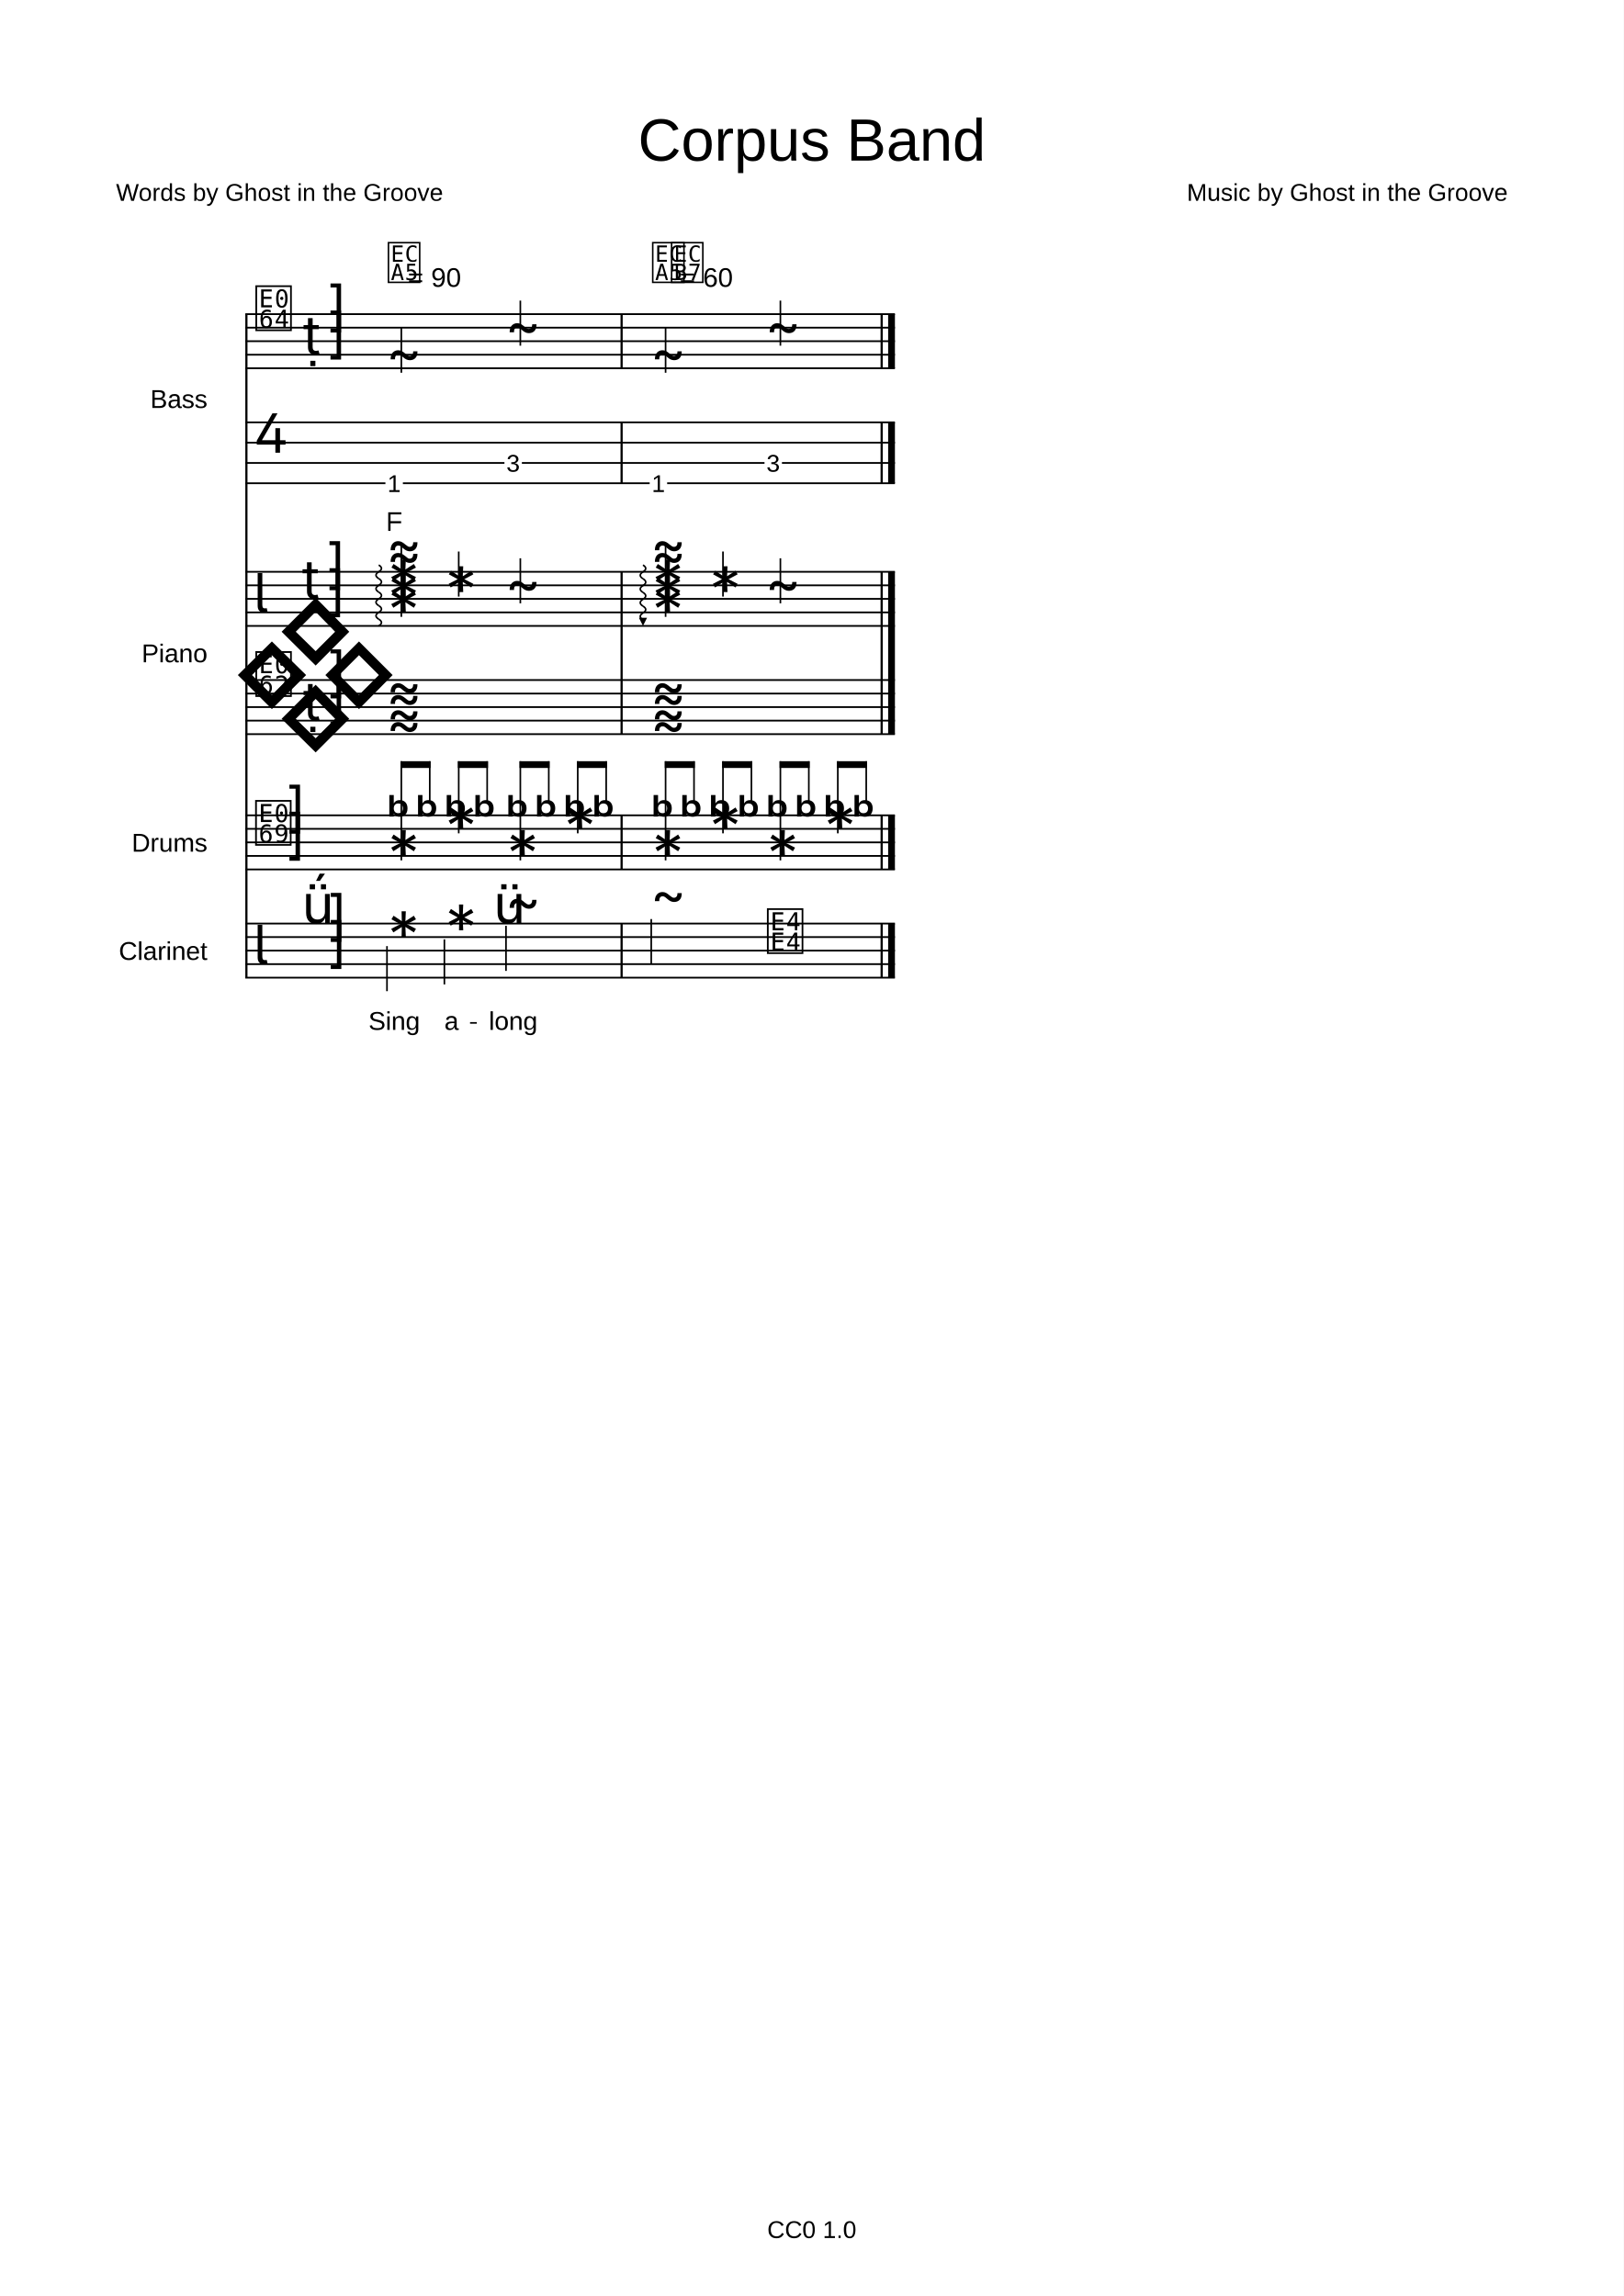
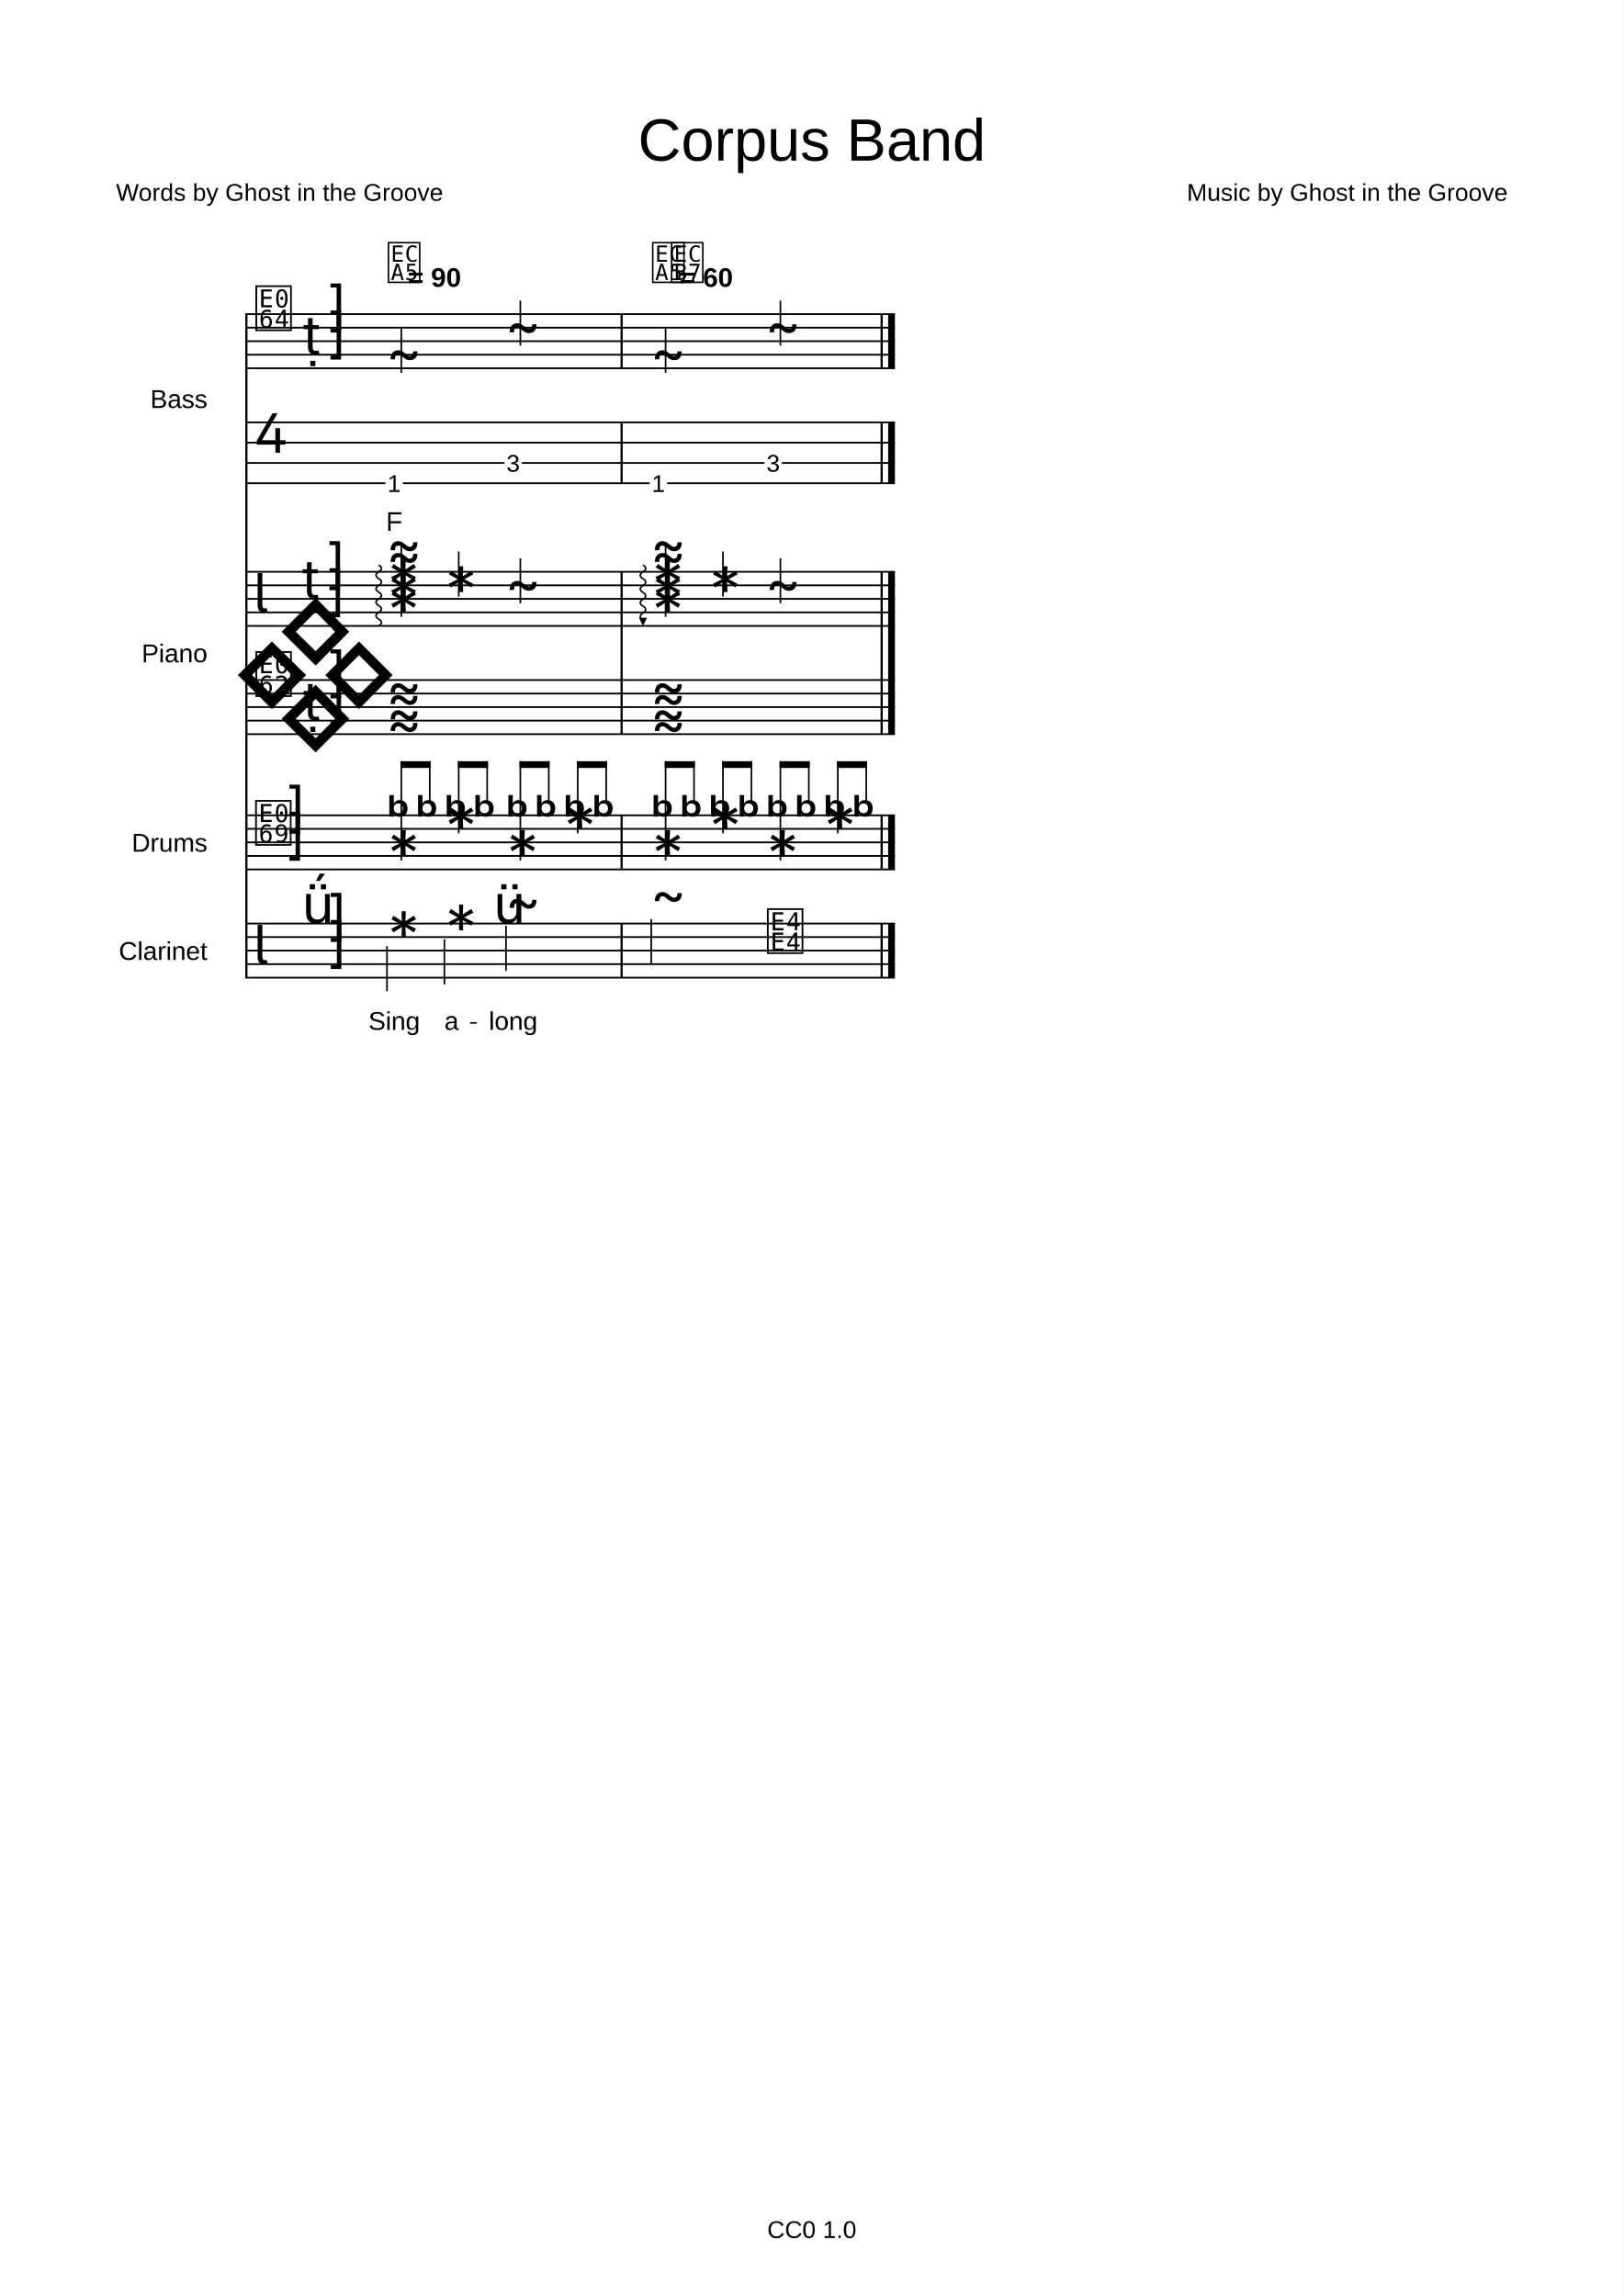
<svg xmlns="http://www.w3.org/2000/svg" width="1200" height="1697.143" viewBox="0 0 120 169.714">
  <style>@font-face{font-family:"Bravura";src:url("Bravura.otf")}text{font-family:"Bravura";font-size:4px}text.t{font-family:Arial,Helvetica,sans-serif}</style>
  <rect x="0" y="0" width="120" height="169.714" fill="white" />
  <g fill="black" stroke="black">
    <line class="staffLine" x1="18.13" y1="23.22" x2="66.139" y2="23.22" stroke-width="0.13" />
    <line class="staffLine" x1="18.13" y1="24.22" x2="66.139" y2="24.22" stroke-width="0.13" />
    <line class="staffLine" x1="18.13" y1="25.22" x2="66.139" y2="25.22" stroke-width="0.13" />
    <line class="staffLine" x1="18.13" y1="26.22" x2="66.139" y2="26.22" stroke-width="0.13" />
    <line class="staffLine" x1="18.13" y1="27.22" x2="66.139" y2="27.22" stroke-width="0.13" />
    <line class="stem" x1="29.66" y1="27.552" x2="29.66" y2="24.22" stroke-width="0.12" />
    <line class="stem" x1="38.456" y1="25.552" x2="38.456" y2="22.22" stroke-width="0.12" />
    <line class="barline" x1="45.94" y1="23.22" x2="45.94" y2="27.22" stroke-width="0.16" />
    <line class="stem" x1="49.19" y1="27.552" x2="49.19" y2="24.22" stroke-width="0.12" />
    <line class="stem" x1="57.675" y1="25.552" x2="57.675" y2="22.22" stroke-width="0.12" />
    <line class="barline" x1="65.159" y1="23.22" x2="65.159" y2="27.22" stroke-width="0.16" />
    <line class="barline" x1="65.889" y1="23.22" x2="65.889" y2="27.22" stroke-width="0.5" />
    <line class="staffLine" x1="18.13" y1="31.22" x2="66.139" y2="31.22" stroke-width="0.13" />
    <line class="staffLine" x1="18.13" y1="32.72" x2="66.139" y2="32.72" stroke-width="0.13" />
    <line class="staffLine" x1="18.13" y1="34.22" x2="66.139" y2="34.22" stroke-width="0.13" />
    <line class="staffLine" x1="18.13" y1="35.72" x2="66.139" y2="35.72" stroke-width="0.13" />
    <line class="barline" x1="45.94" y1="31.22" x2="45.94" y2="35.72" stroke-width="0.16" />
    <line class="barline" x1="65.159" y1="31.22" x2="65.159" y2="35.72" stroke-width="0.16" />
    <line class="barline" x1="65.889" y1="31.22" x2="65.889" y2="35.72" stroke-width="0.5" />
    <line class="staffLine" x1="18.13" y1="42.266" x2="66.139" y2="42.266" stroke-width="0.13" />
    <line class="staffLine" x1="18.13" y1="43.266" x2="66.139" y2="43.266" stroke-width="0.13" />
    <line class="staffLine" x1="18.13" y1="44.266" x2="66.139" y2="44.266" stroke-width="0.13" />
    <line class="staffLine" x1="18.13" y1="45.266" x2="66.139" y2="45.266" stroke-width="0.13" />
    <line class="staffLine" x1="18.13" y1="46.266" x2="66.139" y2="46.266" stroke-width="0.13" />
    <line class="stem" x1="29.66" y1="45.598" x2="29.66" y2="40.266" stroke-width="0.12" />
    <line class="stem" x1="33.902" y1="44.098" x2="33.902" y2="40.766" stroke-width="0.12" />
    <line class="stem" x1="38.456" y1="44.598" x2="38.456" y2="41.266" stroke-width="0.12" />
    <line class="barline" x1="45.94" y1="42.266" x2="45.94" y2="46.266" stroke-width="0.16" />
    <line class="stem" x1="49.19" y1="45.598" x2="49.19" y2="40.266" stroke-width="0.12" />
    <line class="stem" x1="53.432" y1="44.098" x2="53.432" y2="40.766" stroke-width="0.12" />
    <line class="stem" x1="57.675" y1="44.598" x2="57.675" y2="41.266" stroke-width="0.12" />
    <line class="barline" x1="65.159" y1="42.266" x2="65.159" y2="46.266" stroke-width="0.16" />
    <line class="barline" x1="65.889" y1="42.266" x2="65.889" y2="46.266" stroke-width="0.5" />
    <line class="staffLine" x1="18.13" y1="50.266" x2="66.139" y2="50.266" stroke-width="0.13" />
    <line class="staffLine" x1="18.13" y1="51.266" x2="66.139" y2="51.266" stroke-width="0.13" />
    <line class="staffLine" x1="18.13" y1="52.266" x2="66.139" y2="52.266" stroke-width="0.13" />
    <line class="staffLine" x1="18.13" y1="53.266" x2="66.139" y2="53.266" stroke-width="0.13" />
    <line class="staffLine" x1="18.13" y1="54.266" x2="66.139" y2="54.266" stroke-width="0.13" />
    <line class="barline" x1="45.94" y1="50.266" x2="45.94" y2="54.266" stroke-width="0.16" />
    <line class="barline" x1="65.159" y1="50.266" x2="65.159" y2="54.266" stroke-width="0.16" />
    <line class="barline" x1="65.889" y1="50.266" x2="65.889" y2="54.266" stroke-width="0.5" />
    <line class="staffLine" x1="18.13" y1="60.266" x2="66.139" y2="60.266" stroke-width="0.13" />
    <line class="staffLine" x1="18.13" y1="61.266" x2="66.139" y2="61.266" stroke-width="0.13" />
    <line class="staffLine" x1="18.13" y1="62.266" x2="66.139" y2="62.266" stroke-width="0.13" />
    <line class="staffLine" x1="18.13" y1="63.266" x2="66.139" y2="63.266" stroke-width="0.13" />
    <line class="staffLine" x1="18.13" y1="64.266" x2="66.139" y2="64.266" stroke-width="0.13" />
    <line class="stem" x1="29.66" y1="63.598" x2="29.66" y2="56.266" stroke-width="0.12" />
    <line class="stem" x1="31.761" y1="59.322" x2="31.761" y2="56.266" stroke-width="0.12" />
    <line class="stem" x1="33.902" y1="61.598" x2="33.902" y2="56.266" stroke-width="0.12" />
    <line class="stem" x1="36.004" y1="59.322" x2="36.004" y2="56.266" stroke-width="0.12" />
    <line class="stem" x1="38.456" y1="63.598" x2="38.456" y2="56.266" stroke-width="0.12" />
    <line class="stem" x1="40.557" y1="59.322" x2="40.557" y2="56.266" stroke-width="0.12" />
    <line class="stem" x1="42.698" y1="61.598" x2="42.698" y2="56.266" stroke-width="0.12" />
    <line class="stem" x1="44.8" y1="59.322" x2="44.8" y2="56.266" stroke-width="0.12" />
    <line class="barline" x1="45.94" y1="60.266" x2="45.94" y2="64.266" stroke-width="0.16" />
    <line class="stem" x1="49.19" y1="63.598" x2="49.19" y2="56.266" stroke-width="0.12" />
    <line class="stem" x1="51.291" y1="59.322" x2="51.291" y2="56.266" stroke-width="0.12" />
    <line class="stem" x1="53.432" y1="61.598" x2="53.432" y2="56.266" stroke-width="0.12" />
    <line class="stem" x1="55.534" y1="59.322" x2="55.534" y2="56.266" stroke-width="0.12" />
    <line class="stem" x1="57.675" y1="63.598" x2="57.675" y2="56.266" stroke-width="0.12" />
    <line class="stem" x1="59.776" y1="59.322" x2="59.776" y2="56.266" stroke-width="0.12" />
    <line class="stem" x1="61.918" y1="61.598" x2="61.918" y2="56.266" stroke-width="0.12" />
    <line class="stem" x1="64.019" y1="59.322" x2="64.019" y2="56.266" stroke-width="0.12" />
    <line class="barline" x1="65.159" y1="60.266" x2="65.159" y2="64.266" stroke-width="0.16" />
    <line class="barline" x1="65.889" y1="60.266" x2="65.889" y2="64.266" stroke-width="0.5" />
    <line class="staffLine" x1="18.13" y1="68.266" x2="66.139" y2="68.266" stroke-width="0.13" />
    <line class="staffLine" x1="18.13" y1="69.266" x2="66.139" y2="69.266" stroke-width="0.13" />
    <line class="staffLine" x1="18.13" y1="70.266" x2="66.139" y2="70.266" stroke-width="0.13" />
    <line class="staffLine" x1="18.13" y1="71.266" x2="66.139" y2="71.266" stroke-width="0.13" />
    <line class="staffLine" x1="18.13" y1="72.266" x2="66.139" y2="72.266" stroke-width="0.13" />
    <line class="stem" x1="28.6" y1="69.934" x2="28.6" y2="73.266" stroke-width="0.12" />
    <line class="stem" x1="32.842" y1="69.434" x2="32.842" y2="72.766" stroke-width="0.12" />
    <line class="stem" x1="37.396" y1="68.434" x2="37.396" y2="71.766" stroke-width="0.12" />
    <line class="barline" x1="45.94" y1="68.266" x2="45.94" y2="72.266" stroke-width="0.16" />
    <line class="stem" x1="48.13" y1="67.934" x2="48.13" y2="71.266" stroke-width="0.12" />
    <line class="barline" x1="65.159" y1="68.266" x2="65.159" y2="72.266" stroke-width="0.16" />
    <line class="barline" x1="65.889" y1="68.266" x2="65.889" y2="72.266" stroke-width="0.5" />
    <line class="lyric" x1="34.739" y1="75.61" x2="35.239" y2="75.61" stroke-width="0.12" />
    <line class="barline" x1="18.21" y1="23.22" x2="18.21" y2="72.266" stroke-width="0.16" />
    <line class="barline" x1="45.94" y1="46.266" x2="45.94" y2="50.266" stroke-width="0.16" />
    <line class="barline" x1="65.159" y1="46.266" x2="65.159" y2="50.266" stroke-width="0.16" />
    <line class="barline" x1="65.889" y1="46.266" x2="65.889" y2="50.266" stroke-width="0.5" />
    <polygon class="beam" stroke="none" points="29.6,56.266 31.821,56.266 31.821,56.766 29.6,56.766" />
    <polygon class="beam" stroke="none" points="33.842,56.266 36.064,56.266 36.064,56.766 33.842,56.766" />
    <polygon class="beam" stroke="none" points="38.396,56.266 40.617,56.266 40.617,56.766 38.396,56.766" />
    <polygon class="beam" stroke="none" points="42.638,56.266 44.86,56.266 44.86,56.766 42.638,56.766" />
    <polygon class="beam" stroke="none" points="49.13,56.266 51.351,56.266 51.351,56.766 49.13,56.766" />
    <polygon class="beam" stroke="none" points="53.372,56.266 55.594,56.266 55.594,56.766 53.372,56.766" />
    <polygon class="beam" stroke="none" points="57.615,56.266 59.836,56.266 59.836,56.766 57.615,56.766" />
    <polygon class="beam" stroke="none" points="61.858,56.266 64.079,56.266 64.079,56.766 61.858,56.766" />
    <text class="clef" x="18.75" y="24.22" stroke="none"></text>
    <text class="keySignature" x="22.386" y="26.22" stroke="none"></text>
    <text class="timeSignature" x="24.19" y="24.22" stroke="none"></text>
    <text class="timeSignature" x="24.19" y="26.22" stroke="none"></text>
    <text class="notehead" x="28.54" y="27.72" stroke="none"></text>
    <text class="notehead" x="37.336" y="25.72" stroke="none"></text>
    <text class="notehead" x="48.07" y="27.72" stroke="none"></text>
    <text class="notehead" x="56.555" y="25.72" stroke="none"></text>
    <text class="clef" x="18.742" y="33.462" stroke="none"></text>
    <text class="clef" x="18.73" y="45.266" stroke="none"></text>
    <text class="keySignature" x="22.314" y="44.266" stroke="none"></text>
    <text class="timeSignature" x="24.118" y="43.266" stroke="none"></text>
    <text class="timeSignature" x="24.118" y="45.266" stroke="none"></text>
    <text class="notehead" x="28.54" y="43.766" stroke="none"></text>
    <text class="notehead" x="28.54" y="44.766" stroke="none"></text>
    <text class="notehead" x="28.54" y="45.766" stroke="none"></text>
    <text class="notehead" x="32.782" y="44.266" stroke="none"></text>
    <text class="notehead" x="37.336" y="44.766" stroke="none"></text>
    <text class="notehead" x="28.54" y="42.266" stroke="none"></text>
    <text class="notehead" x="48.07" y="43.766" stroke="none"></text>
    <text class="notehead" x="48.07" y="44.766" stroke="none"></text>
    <text class="notehead" x="48.07" y="45.766" stroke="none"></text>
    <text class="notehead" x="52.312" y="44.266" stroke="none"></text>
    <text class="notehead" x="56.555" y="44.766" stroke="none"></text>
    <text class="notehead" x="48.07" y="42.266" stroke="none"></text>
    <text class="clef" x="18.75" y="51.266" stroke="none"></text>
    <text class="keySignature" x="22.386" y="53.266" stroke="none"></text>
    <text class="timeSignature" x="24.19" y="51.266" stroke="none"></text>
    <text class="timeSignature" x="24.19" y="53.266" stroke="none"></text>
    <text class="notehead" x="28.54" y="52.766" stroke="none"></text>
    <text class="notehead" x="28.54" y="54.766" stroke="none"></text>
    <text class="notehead" x="48.07" y="52.766" stroke="none"></text>
    <text class="notehead" x="48.07" y="54.766" stroke="none"></text>
    <text class="clef" x="18.73" y="62.266" stroke="none"></text>
    <text class="timeSignature" x="21.158" y="61.266" stroke="none"></text>
    <text class="timeSignature" x="21.158" y="63.266" stroke="none"></text>
    <text class="notehead" x="28.54" y="59.766" stroke="none"></text>
    <text class="notehead" x="28.54" y="63.766" stroke="none"></text>
    <text class="notehead" x="30.661" y="59.766" stroke="none"></text>
    <text class="notehead" x="32.782" y="59.766" stroke="none"></text>
    <text class="notehead" x="32.782" y="61.766" stroke="none"></text>
    <text class="notehead" x="34.904" y="59.766" stroke="none"></text>
    <text class="notehead" x="37.336" y="59.766" stroke="none"></text>
    <text class="notehead" x="37.336" y="63.766" stroke="none"></text>
    <text class="notehead" x="39.457" y="59.766" stroke="none"></text>
    <text class="notehead" x="41.578" y="59.766" stroke="none"></text>
    <text class="notehead" x="41.578" y="61.766" stroke="none"></text>
    <text class="notehead" x="43.7" y="59.766" stroke="none"></text>
    <text class="notehead" x="48.07" y="59.766" stroke="none"></text>
    <text class="notehead" x="48.07" y="63.766" stroke="none"></text>
    <text class="notehead" x="50.191" y="59.766" stroke="none"></text>
    <text class="notehead" x="52.312" y="59.766" stroke="none"></text>
    <text class="notehead" x="52.312" y="61.766" stroke="none"></text>
    <text class="notehead" x="54.434" y="59.766" stroke="none"></text>
    <text class="notehead" x="56.555" y="59.766" stroke="none"></text>
    <text class="notehead" x="56.555" y="63.766" stroke="none"></text>
    <text class="notehead" x="58.676" y="59.766" stroke="none"></text>
    <text class="notehead" x="60.798" y="59.766" stroke="none"></text>
    <text class="notehead" x="60.798" y="61.766" stroke="none"></text>
    <text class="notehead" x="62.919" y="59.766" stroke="none"></text>
    <text class="clef" x="18.73" y="71.266" stroke="none"></text>
    <text class="keySignature" x="22.314" y="68.266" stroke="none"></text>
    <text class="timeSignature" x="24.21" y="69.266" stroke="none"></text>
    <text class="timeSignature" x="24.21" y="71.266" stroke="none"></text>
    <text class="notehead" x="28.54" y="69.766" stroke="none"></text>
    <text class="notehead" x="32.782" y="69.266" stroke="none"></text>
    <text class="notehead" x="37.336" y="68.266" stroke="none"></text>
    <text class="accidental" x="36.464" y="68.266" stroke="none"></text>
    <text class="notehead" x="48.07" y="67.766" stroke="none"></text>
    <text class="rest" x="56.555" y="70.266" stroke="none"></text>
    <text class="tempo" x="28.54" y="20.7" style="font-size:3.6px" stroke="none"></text>
    <text class="tempo" x="48.07" y="20.7" style="font-size:3.6px" stroke="none"></text>
    <text class="tempo" x="49.465" y="20.7" style="font-size:3.6px" stroke="none"></text>
    <text class="brace" x="16.999" y="54.259" style="font-size:11.985px" stroke="none"></text>
    <text class="t credit" x="60" y="11.871" style="font-size:4.4px" text-anchor="middle" stroke="none">Corpus Band</text>
    <text class="t credit" x="8.571" y="14.845" style="font-size:1.8px" text-anchor="start" stroke="none">Words by Ghost in the Groove</text>
    <text class="t credit" x="111.429" y="14.845" style="font-size:1.8px" text-anchor="end" stroke="none">Music by Ghost in the Groove</text>
    <rect class="knockout" x="28.485" y="34.928" width="1.289" height="1.584" fill="white" stroke="none" />
    <text class="t fretNumber" x="29.13" y="36.368" style="font-size:1.8px" text-anchor="middle" stroke="none">1</text>
    <rect class="knockout" x="37.281" y="33.428" width="1.289" height="1.584" fill="white" stroke="none" />
    <text class="t fretNumber" x="37.926" y="34.868" style="font-size:1.8px" text-anchor="middle" stroke="none">3</text>
    <rect class="knockout" x="48.015" y="34.928" width="1.289" height="1.584" fill="white" stroke="none" />
    <text class="t fretNumber" x="48.66" y="36.368" style="font-size:1.8px" text-anchor="middle" stroke="none">1</text>
    <rect class="knockout" x="56.501" y="33.428" width="1.289" height="1.584" fill="white" stroke="none" />
    <text class="t fretNumber" x="57.145" y="34.868" style="font-size:1.8px" text-anchor="middle" stroke="none">3</text>
    <text class="t chord" x="29.13" y="39.246" style="font-size:2px" text-anchor="middle" stroke="none">F</text>
    <text class="t lyric" x="29.13" y="76.123" style="font-size:1.9px" text-anchor="middle" stroke="none">Sing</text>
    <text class="t lyric" x="33.372" y="76.123" style="font-size:1.9px" text-anchor="middle" stroke="none">a</text>
    <text class="t lyric" x="37.926" y="76.123" style="font-size:1.9px" text-anchor="middle" stroke="none">long</text>
-     <text class="t tempo" x="30.135" y="21.2" style="font-size:2px" text-anchor="start" stroke="none">= 90</text>
-     <text class="t tempo" x="50.225" y="21.2" style="font-size:2px" text-anchor="start" stroke="none">= 60</text>
+     <text class="t tempo" x="30.135" y="21.2" style="font-size:2px;font-weight:bold" text-anchor="start" stroke="none">= 90</text>
+     <text class="t tempo" x="50.225" y="21.2" style="font-size:2px;font-weight:bold" text-anchor="start" stroke="none">= 60</text>
    <text class="t trackName" x="15.33" y="30.154" style="font-size:1.9px" text-anchor="end" stroke="none">Bass</text>
    <text class="t trackName" x="15.33" y="48.95" style="font-size:1.9px" text-anchor="end" stroke="none">Piano</text>
    <text class="t trackName" x="15.33" y="62.95" style="font-size:1.9px" text-anchor="end" stroke="none">Drums</text>
    <text class="t trackName" x="15.33" y="70.95" style="font-size:1.9px" text-anchor="end" stroke="none">Clarinet</text>
    <text class="t credit" x="60" y="165.429" style="font-size:1.8px" text-anchor="middle" stroke="none">CC0 1.0</text>
    <path class="arpeggio" fill="none" stroke-width="0.12" d="M27.99,41.766 C28.26,41.933 28.26,42.1 27.99,42.266" />
    <path class="arpeggio" fill="none" stroke-width="0.12" d="M27.99,42.266 C27.72,42.433 27.72,42.6 27.99,42.766" />
    <path class="arpeggio" fill="none" stroke-width="0.12" d="M27.99,42.766 C28.26,42.933 28.26,43.1 27.99,43.266" />
    <path class="arpeggio" fill="none" stroke-width="0.12" d="M27.99,43.266 C27.72,43.433 27.72,43.6 27.99,43.766" />
    <path class="arpeggio" fill="none" stroke-width="0.12" d="M27.99,43.766 C28.26,43.933 28.26,44.1 27.99,44.266" />
    <path class="arpeggio" fill="none" stroke-width="0.12" d="M27.99,44.266 C27.72,44.433 27.72,44.6 27.99,44.766" />
    <path class="arpeggio" fill="none" stroke-width="0.12" d="M27.99,44.766 C28.26,44.933 28.26,45.1 27.99,45.266" />
    <path class="arpeggio" fill="none" stroke-width="0.12" d="M27.99,45.266 C27.72,45.433 27.72,45.6 27.99,45.766" />
    <path class="arpeggio" fill="none" stroke-width="0.12" d="M27.99,45.766 C28.26,45.933 28.26,46.1 27.99,46.266" />
    <path class="arpeggio" fill="none" stroke-width="0.12" d="M47.52,41.766 C47.79,41.935 47.79,42.104 47.52,42.272" />
    <path class="arpeggio" fill="none" stroke-width="0.12" d="M47.52,42.272 C47.25,42.441 47.25,42.61 47.52,42.779" />
    <path class="arpeggio" fill="none" stroke-width="0.12" d="M47.52,42.779 C47.79,42.947 47.79,43.116 47.52,43.285" />
    <path class="arpeggio" fill="none" stroke-width="0.12" d="M47.52,43.285 C47.25,43.454 47.25,43.622 47.52,43.791" />
    <path class="arpeggio" fill="none" stroke-width="0.12" d="M47.52,43.791 C47.79,43.96 47.79,44.129 47.52,44.297" />
    <path class="arpeggio" fill="none" stroke-width="0.12" d="M47.52,44.297 C47.25,44.466 47.25,44.635 47.52,44.804" />
    <path class="arpeggio" fill="none" stroke-width="0.12" d="M47.52,44.804 C47.79,44.972 47.79,45.141 47.52,45.31" />
    <path class="arpeggio" fill="none" stroke-width="0.12" d="M47.52,45.31 C47.25,45.479 47.25,45.647 47.52,45.816" />
    <polygon class="arpeggio" stroke="none" points="47.22,45.666 47.82,45.666 47.52,46.266" />
  </g>
</svg>
